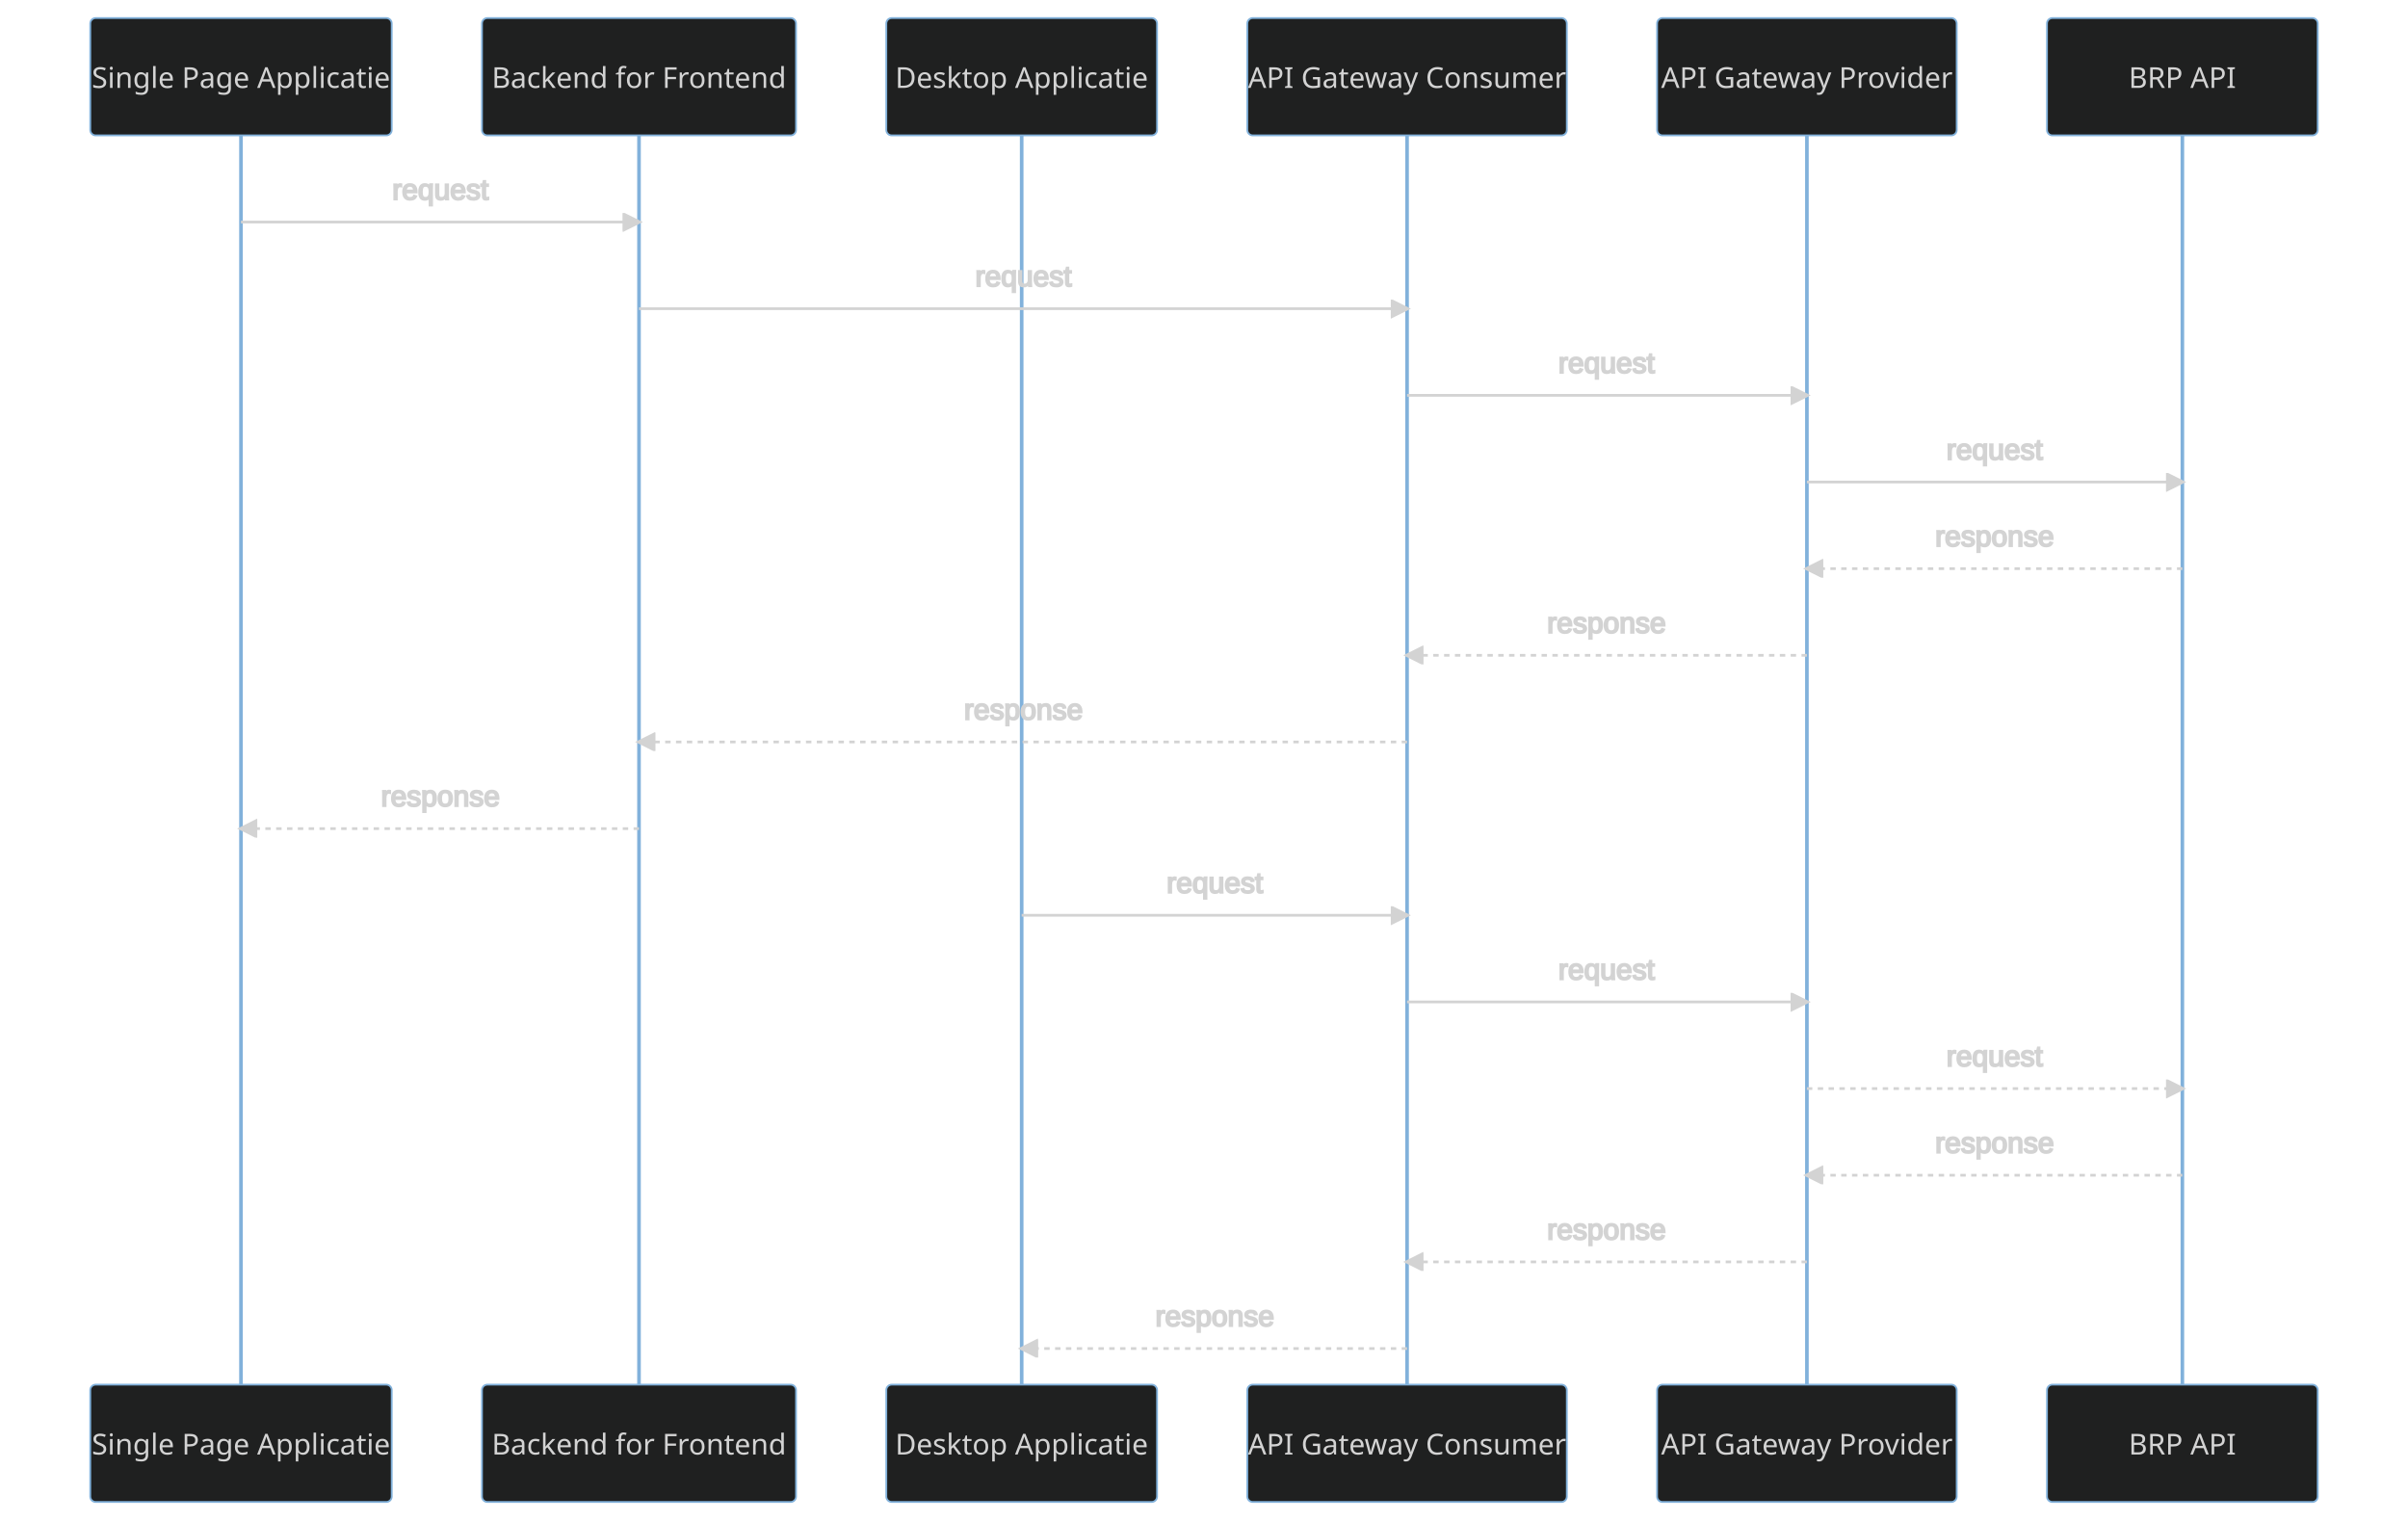
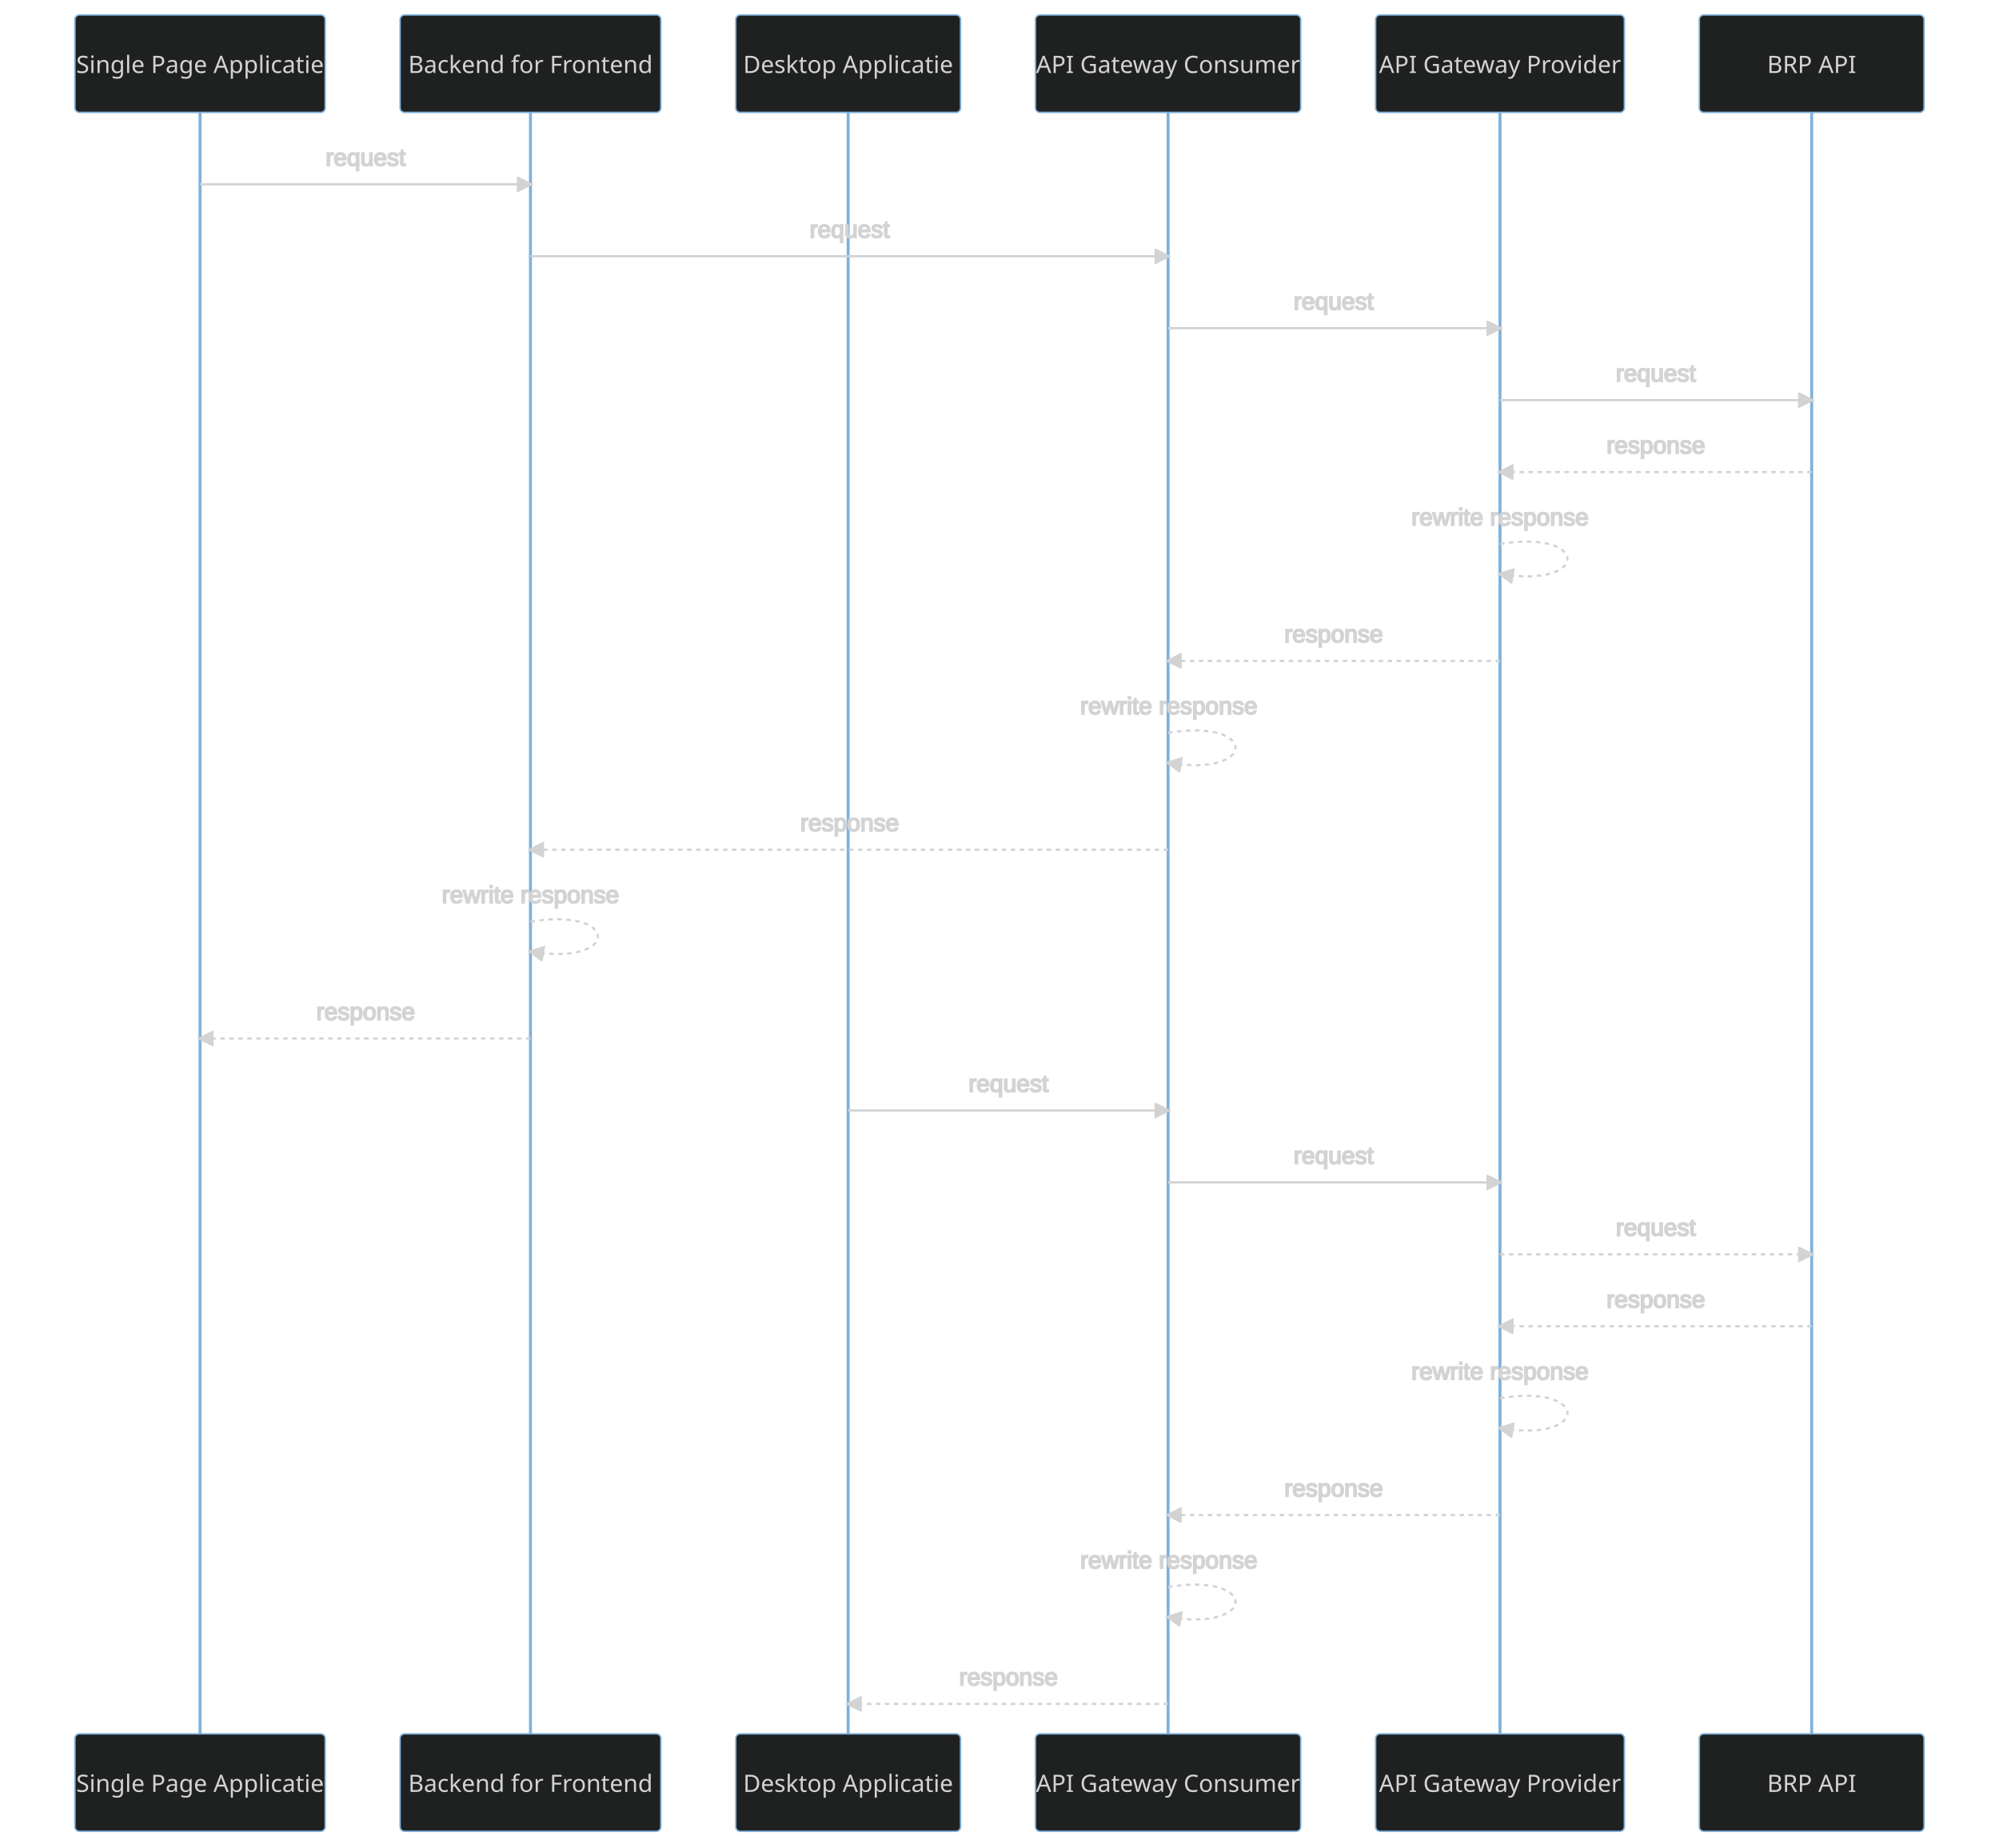
- <svg xmlns="http://www.w3.org/2000/svg" id="graph-div" width="100%" height="843" style="max-width: 1334px;" viewBox="-50 -10 1334 843">
+ <svg xmlns="http://www.w3.org/2000/svg" id="graph-div" width="100%" height="1233" style="max-width: 1334px;" viewBox="-50 -10 1334 1233">
  <style>#graph-div {font-family:"trebuchet ms",verdana,arial,sans-serif;font-size:16px;fill:#ccc;}#graph-div .error-icon{fill:#a44141;}#graph-div .error-text{fill:#ddd;stroke:#ddd;}#graph-div .edge-thickness-normal{stroke-width:2px;}#graph-div .edge-thickness-thick{stroke-width:3.5px;}#graph-div .edge-pattern-solid{stroke-dasharray:0;}#graph-div .edge-pattern-dashed{stroke-dasharray:3;}#graph-div .edge-pattern-dotted{stroke-dasharray:2;}#graph-div .marker{fill:lightgrey;stroke:lightgrey;}#graph-div .marker.cross{stroke:lightgrey;}#graph-div svg{font-family:"trebuchet ms",verdana,arial,sans-serif;font-size:16px;}#graph-div .actor{stroke:#81B1DB;fill:#1f2020;}#graph-div text.actor&gt;tspan{fill:lightgrey;stroke:none;}#graph-div .actor-line{stroke:lightgrey;}#graph-div .messageLine0{stroke-width:1.5;stroke-dasharray:none;stroke:lightgrey;}#graph-div .messageLine1{stroke-width:1.5;stroke-dasharray:2,2;stroke:lightgrey;}#graph-div #arrowhead path{fill:lightgrey;stroke:lightgrey;}#graph-div .sequenceNumber{fill:black;}#graph-div #sequencenumber{fill:lightgrey;}#graph-div #crosshead path{fill:lightgrey;stroke:lightgrey;}#graph-div .messageText{fill:lightgrey;stroke:lightgrey;}#graph-div .labelBox{stroke:#81B1DB;fill:#1f2020;}#graph-div .labelText,#graph-div .labelText&gt;tspan{fill:lightgrey;stroke:none;}#graph-div .loopText,#graph-div .loopText&gt;tspan{fill:lightgrey;stroke:none;}#graph-div .loopLine{stroke-width:2px;stroke-dasharray:2,2;stroke:#81B1DB;fill:#81B1DB;}#graph-div .note{stroke:hsl(180, 0%, 18.353%);fill:hsl(180, 1.587%, 28.353%);}#graph-div .noteText,#graph-div .noteText&gt;tspan{fill:rgb(183.848, 181.552, 181.552);stroke:none;}#graph-div .activation0{fill:hsl(180, 1.587%, 28.353%);stroke:#81B1DB;}#graph-div .activation1{fill:hsl(180, 1.587%, 28.353%);stroke:#81B1DB;}#graph-div .activation2{fill:hsl(180, 1.587%, 28.353%);stroke:#81B1DB;}#graph-div .actorPopupMenu{position:absolute;}#graph-div .actorPopupMenuPanel{position:absolute;fill:#1f2020;box-shadow:0px 8px 16px 0px rgba(0,0,0,0.2);filter:drop-shadow(3px 5px 2px rgb(0 0 0 / 0.4));}#graph-div .actor-man line{stroke:#81B1DB;fill:#1f2020;}#graph-div .actor-man circle,#graph-div line{stroke:#81B1DB;fill:#1f2020;stroke-width:2px;}#graph-div :root{--mermaid-font-family:"trebuchet ms",verdana,arial,sans-serif;}</style>
  <g />
  <defs>
    <symbol id="computer" width="24" height="24">
      <path transform="scale(.5)" d="M2 2v13h20v-13h-20zm18 11h-16v-9h16v9zm-10.228 6l.466-1h3.524l.467 1h-4.457zm14.228 3h-24l2-6h2.104l-1.33 4h18.45l-1.297-4h2.073l2 6zm-5-10h-14v-7h14v7z" />
    </symbol>
  </defs>
  <defs>
    <symbol id="database" fill-rule="evenodd" clip-rule="evenodd">
      <path transform="scale(.5)" d="M12.258.001l.256.004.255.005.253.008.251.01.249.012.247.015.246.016.242.019.241.02.239.023.236.024.233.027.231.028.229.031.225.032.223.034.22.036.217.038.214.04.211.041.208.043.205.045.201.046.198.048.194.05.191.051.187.053.183.054.18.056.175.057.172.059.168.06.163.061.16.063.155.064.15.066.074.033.073.033.071.034.07.034.069.035.068.035.067.035.066.035.064.036.064.036.062.036.06.036.06.037.058.037.058.037.055.038.055.038.053.038.052.038.051.039.05.039.048.039.047.039.045.04.044.04.043.04.041.04.04.041.039.041.037.041.036.041.034.041.033.042.032.042.03.042.029.042.027.042.026.043.024.043.023.043.021.043.02.043.018.044.017.043.015.044.013.044.012.044.011.045.009.044.007.045.006.045.004.045.002.045.001.045v17l-.001.045-.002.045-.004.045-.006.045-.007.045-.009.044-.011.045-.012.044-.013.044-.015.044-.017.043-.018.044-.02.043-.021.043-.023.043-.024.043-.026.043-.027.042-.029.042-.03.042-.032.042-.033.042-.034.041-.036.041-.037.041-.039.041-.04.041-.041.04-.043.04-.044.04-.045.04-.047.039-.048.039-.05.039-.051.039-.052.038-.053.038-.055.038-.055.038-.058.037-.058.037-.06.037-.06.036-.062.036-.064.036-.064.036-.066.035-.067.035-.068.035-.069.035-.07.034-.071.034-.073.033-.074.033-.15.066-.155.064-.16.063-.163.061-.168.06-.172.059-.175.057-.18.056-.183.054-.187.053-.191.051-.194.05-.198.048-.201.046-.205.045-.208.043-.211.041-.214.04-.217.038-.22.036-.223.034-.225.032-.229.031-.231.028-.233.027-.236.024-.239.023-.241.02-.242.019-.246.016-.247.015-.249.012-.251.01-.253.008-.255.005-.256.004-.258.001-.258-.001-.256-.004-.255-.005-.253-.008-.251-.01-.249-.012-.247-.015-.245-.016-.243-.019-.241-.02-.238-.023-.236-.024-.234-.027-.231-.028-.228-.031-.226-.032-.223-.034-.22-.036-.217-.038-.214-.04-.211-.041-.208-.043-.204-.045-.201-.046-.198-.048-.195-.05-.19-.051-.187-.053-.184-.054-.179-.056-.176-.057-.172-.059-.167-.06-.164-.061-.159-.063-.155-.064-.151-.066-.074-.033-.072-.033-.072-.034-.07-.034-.069-.035-.068-.035-.067-.035-.066-.035-.064-.036-.063-.036-.062-.036-.061-.036-.06-.037-.058-.037-.057-.037-.056-.038-.055-.038-.053-.038-.052-.038-.051-.039-.049-.039-.049-.039-.046-.039-.046-.04-.044-.04-.043-.04-.041-.04-.04-.041-.039-.041-.037-.041-.036-.041-.034-.041-.033-.042-.032-.042-.03-.042-.029-.042-.027-.042-.026-.043-.024-.043-.023-.043-.021-.043-.02-.043-.018-.044-.017-.043-.015-.044-.013-.044-.012-.044-.011-.045-.009-.044-.007-.045-.006-.045-.004-.045-.002-.045-.001-.045v-17l.001-.045.002-.045.004-.045.006-.045.007-.045.009-.044.011-.045.012-.044.013-.044.015-.044.017-.043.018-.044.02-.043.021-.043.023-.043.024-.043.026-.043.027-.042.029-.042.03-.042.032-.042.033-.042.034-.041.036-.041.037-.041.039-.041.04-.041.041-.04.043-.04.044-.04.046-.04.046-.039.049-.039.049-.039.051-.039.052-.038.053-.038.055-.038.056-.038.057-.037.058-.037.06-.037.061-.036.062-.036.063-.036.064-.036.066-.035.067-.035.068-.035.069-.035.07-.034.072-.034.072-.033.074-.033.151-.066.155-.064.159-.063.164-.061.167-.06.172-.059.176-.057.179-.056.184-.054.187-.053.19-.051.195-.05.198-.048.201-.046.204-.045.208-.043.211-.041.214-.04.217-.038.22-.036.223-.034.226-.032.228-.031.231-.028.234-.027.236-.024.238-.023.241-.02.243-.019.245-.016.247-.015.249-.012.251-.01.253-.008.255-.005.256-.004.258-.001.258.001zm-9.258 20.499v.01l.001.021.003.021.004.022.005.021.006.022.007.022.009.023.01.022.011.023.012.023.013.023.015.023.016.024.017.023.018.024.019.024.021.024.022.025.023.024.024.025.052.049.056.05.061.051.066.051.07.051.075.051.079.052.084.052.088.052.092.052.097.052.102.051.105.052.11.052.114.051.119.051.123.051.127.05.131.05.135.05.139.048.144.049.147.047.152.047.155.047.16.045.163.045.167.043.171.043.176.041.178.041.183.039.187.039.19.037.194.035.197.035.202.033.204.031.209.03.212.029.216.027.219.025.222.024.226.021.23.02.233.018.236.016.24.015.243.012.246.01.249.008.253.005.256.004.259.001.26-.001.257-.004.254-.005.25-.008.247-.011.244-.012.241-.014.237-.016.233-.018.231-.021.226-.021.224-.024.22-.026.216-.027.212-.028.21-.031.205-.031.202-.034.198-.034.194-.036.191-.037.187-.039.183-.04.179-.04.175-.042.172-.043.168-.044.163-.045.16-.046.155-.046.152-.047.148-.048.143-.049.139-.049.136-.05.131-.05.126-.05.123-.051.118-.052.114-.051.11-.052.106-.052.101-.052.096-.052.092-.052.088-.053.083-.051.079-.052.074-.052.07-.051.065-.051.06-.051.056-.05.051-.05.023-.024.023-.025.021-.024.02-.024.019-.024.018-.024.017-.024.015-.023.014-.024.013-.023.012-.023.01-.023.01-.022.008-.022.006-.022.006-.022.004-.022.004-.021.001-.021.001-.021v-4.127l-.077.055-.08.053-.083.054-.085.053-.087.052-.09.052-.093.051-.095.05-.097.05-.1.049-.102.049-.105.048-.106.047-.109.047-.111.046-.114.045-.115.045-.118.044-.12.043-.122.042-.124.042-.126.041-.128.04-.13.04-.132.038-.134.038-.135.037-.138.037-.139.035-.142.035-.143.034-.144.033-.147.032-.148.031-.15.03-.151.03-.153.029-.154.027-.156.027-.158.026-.159.025-.161.024-.162.023-.163.022-.165.021-.166.02-.167.019-.169.018-.169.017-.171.016-.173.015-.173.014-.175.013-.175.012-.177.011-.178.01-.179.008-.179.008-.181.006-.182.005-.182.004-.184.003-.184.002h-.37l-.184-.002-.184-.003-.182-.004-.182-.005-.181-.006-.179-.008-.179-.008-.178-.01-.176-.011-.176-.012-.175-.013-.173-.014-.172-.015-.171-.016-.17-.017-.169-.018-.167-.019-.166-.02-.165-.021-.163-.022-.162-.023-.161-.024-.159-.025-.157-.026-.156-.027-.155-.027-.153-.029-.151-.03-.15-.03-.148-.031-.146-.032-.145-.033-.143-.034-.141-.035-.14-.035-.137-.037-.136-.037-.134-.038-.132-.038-.13-.04-.128-.04-.126-.041-.124-.042-.122-.042-.12-.044-.117-.043-.116-.045-.113-.045-.112-.046-.109-.047-.106-.047-.105-.048-.102-.049-.1-.049-.097-.05-.095-.05-.093-.052-.09-.051-.087-.052-.085-.053-.083-.054-.08-.054-.077-.054v4.127zm0-5.654v.011l.001.021.003.021.004.021.005.022.006.022.007.022.009.022.01.022.011.023.012.023.013.023.015.024.016.023.017.024.018.024.019.024.021.024.022.024.023.025.024.024.052.05.056.05.061.05.066.051.07.051.075.052.079.051.084.052.088.052.092.052.097.052.102.052.105.052.11.051.114.051.119.052.123.05.127.051.131.05.135.049.139.049.144.048.147.048.152.047.155.046.16.045.163.045.167.044.171.042.176.042.178.04.183.04.187.038.19.037.194.036.197.034.202.033.204.032.209.03.212.028.216.027.219.025.222.024.226.022.23.02.233.018.236.016.24.014.243.012.246.01.249.008.253.006.256.003.259.001.26-.001.257-.003.254-.006.25-.008.247-.01.244-.012.241-.015.237-.016.233-.018.231-.02.226-.022.224-.024.22-.025.216-.027.212-.029.21-.03.205-.032.202-.033.198-.035.194-.036.191-.037.187-.039.183-.039.179-.041.175-.042.172-.043.168-.044.163-.045.16-.045.155-.047.152-.047.148-.048.143-.048.139-.05.136-.049.131-.05.126-.051.123-.051.118-.051.114-.052.11-.052.106-.052.101-.052.096-.052.092-.052.088-.052.083-.052.079-.052.074-.051.07-.052.065-.051.06-.05.056-.051.051-.049.023-.025.023-.024.021-.025.02-.024.019-.024.018-.024.017-.024.015-.023.014-.023.013-.024.012-.022.01-.023.01-.023.008-.022.006-.022.006-.022.004-.021.004-.022.001-.021.001-.021v-4.139l-.077.054-.08.054-.083.054-.085.052-.087.053-.09.051-.093.051-.095.051-.097.05-.1.049-.102.049-.105.048-.106.047-.109.047-.111.046-.114.045-.115.044-.118.044-.12.044-.122.042-.124.042-.126.041-.128.04-.13.039-.132.039-.134.038-.135.037-.138.036-.139.036-.142.035-.143.033-.144.033-.147.033-.148.031-.15.03-.151.03-.153.028-.154.028-.156.027-.158.026-.159.025-.161.024-.162.023-.163.022-.165.021-.166.02-.167.019-.169.018-.169.017-.171.016-.173.015-.173.014-.175.013-.175.012-.177.011-.178.009-.179.009-.179.007-.181.007-.182.005-.182.004-.184.003-.184.002h-.37l-.184-.002-.184-.003-.182-.004-.182-.005-.181-.007-.179-.007-.179-.009-.178-.009-.176-.011-.176-.012-.175-.013-.173-.014-.172-.015-.171-.016-.17-.017-.169-.018-.167-.019-.166-.02-.165-.021-.163-.022-.162-.023-.161-.024-.159-.025-.157-.026-.156-.027-.155-.028-.153-.028-.151-.03-.15-.03-.148-.031-.146-.033-.145-.033-.143-.033-.141-.035-.14-.036-.137-.036-.136-.037-.134-.038-.132-.039-.13-.039-.128-.04-.126-.041-.124-.042-.122-.043-.12-.043-.117-.044-.116-.044-.113-.046-.112-.046-.109-.046-.106-.047-.105-.048-.102-.049-.1-.049-.097-.05-.095-.051-.093-.051-.09-.051-.087-.053-.085-.052-.083-.054-.08-.054-.077-.054v4.139zm0-5.666v.011l.001.02.003.022.004.021.005.022.006.021.007.022.009.023.01.022.011.023.012.023.013.023.015.023.016.024.017.024.018.023.019.024.021.025.022.024.023.024.024.025.052.05.056.05.061.05.066.051.07.051.075.052.079.051.084.052.088.052.092.052.097.052.102.052.105.051.11.052.114.051.119.051.123.051.127.05.131.05.135.05.139.049.144.048.147.048.152.047.155.046.16.045.163.045.167.043.171.043.176.042.178.04.183.04.187.038.19.037.194.036.197.034.202.033.204.032.209.03.212.028.216.027.219.025.222.024.226.021.23.02.233.018.236.017.24.014.243.012.246.01.249.008.253.006.256.003.259.001.26-.001.257-.003.254-.006.25-.008.247-.01.244-.013.241-.014.237-.016.233-.018.231-.02.226-.022.224-.024.22-.025.216-.027.212-.029.21-.03.205-.032.202-.033.198-.035.194-.036.191-.037.187-.039.183-.039.179-.041.175-.042.172-.043.168-.044.163-.045.16-.045.155-.047.152-.047.148-.048.143-.049.139-.049.136-.049.131-.051.126-.05.123-.051.118-.052.114-.051.11-.052.106-.052.101-.052.096-.052.092-.052.088-.052.083-.052.079-.052.074-.052.07-.051.065-.051.06-.051.056-.05.051-.049.023-.025.023-.025.021-.024.02-.024.019-.024.018-.024.017-.024.015-.023.014-.024.013-.023.012-.023.01-.022.01-.023.008-.022.006-.022.006-.022.004-.022.004-.021.001-.021.001-.021v-4.153l-.077.054-.08.054-.083.053-.085.053-.087.053-.09.051-.093.051-.095.051-.097.05-.1.049-.102.048-.105.048-.106.048-.109.046-.111.046-.114.046-.115.044-.118.044-.12.043-.122.043-.124.042-.126.041-.128.04-.13.039-.132.039-.134.038-.135.037-.138.036-.139.036-.142.034-.143.034-.144.033-.147.032-.148.032-.15.03-.151.03-.153.028-.154.028-.156.027-.158.026-.159.024-.161.024-.162.023-.163.023-.165.021-.166.02-.167.019-.169.018-.169.017-.171.016-.173.015-.173.014-.175.013-.175.012-.177.01-.178.01-.179.009-.179.007-.181.006-.182.006-.182.004-.184.003-.184.001-.185.001-.185-.001-.184-.001-.184-.003-.182-.004-.182-.006-.181-.006-.179-.007-.179-.009-.178-.01-.176-.01-.176-.012-.175-.013-.173-.014-.172-.015-.171-.016-.17-.017-.169-.018-.167-.019-.166-.02-.165-.021-.163-.023-.162-.023-.161-.024-.159-.024-.157-.026-.156-.027-.155-.028-.153-.028-.151-.03-.15-.03-.148-.032-.146-.032-.145-.033-.143-.034-.141-.034-.14-.036-.137-.036-.136-.037-.134-.038-.132-.039-.13-.039-.128-.041-.126-.041-.124-.041-.122-.043-.12-.043-.117-.044-.116-.044-.113-.046-.112-.046-.109-.046-.106-.048-.105-.048-.102-.048-.1-.05-.097-.049-.095-.051-.093-.051-.09-.052-.087-.052-.085-.053-.083-.053-.08-.054-.077-.054v4.153zm8.74-8.179l-.257.004-.254.005-.25.008-.247.011-.244.012-.241.014-.237.016-.233.018-.231.021-.226.022-.224.023-.22.026-.216.027-.212.028-.21.031-.205.032-.202.033-.198.034-.194.036-.191.038-.187.038-.183.04-.179.041-.175.042-.172.043-.168.043-.163.045-.16.046-.155.046-.152.048-.148.048-.143.048-.139.049-.136.05-.131.05-.126.051-.123.051-.118.051-.114.052-.11.052-.106.052-.101.052-.096.052-.092.052-.088.052-.083.052-.079.052-.074.051-.07.052-.065.051-.06.05-.056.05-.051.05-.023.025-.023.024-.021.024-.02.025-.019.024-.018.024-.017.023-.015.024-.014.023-.013.023-.012.023-.01.023-.01.022-.008.022-.006.023-.006.021-.004.022-.004.021-.001.021-.001.021.001.021.001.021.004.021.004.022.006.021.006.023.008.022.01.022.01.023.012.023.013.023.014.023.015.024.017.023.018.024.019.024.02.025.021.024.023.024.023.025.051.05.056.05.06.05.065.051.07.052.074.051.079.052.083.052.088.052.092.052.096.052.101.052.106.052.11.052.114.052.118.051.123.051.126.051.131.05.136.05.139.049.143.048.148.048.152.048.155.046.16.046.163.045.168.043.172.043.175.042.179.041.183.04.187.038.191.038.194.036.198.034.202.033.205.032.21.031.212.028.216.027.22.026.224.023.226.022.231.021.233.018.237.016.241.014.244.012.247.011.25.008.254.005.257.004.26.001.26-.001.257-.004.254-.005.25-.008.247-.011.244-.012.241-.014.237-.016.233-.018.231-.021.226-.022.224-.023.22-.026.216-.027.212-.028.21-.031.205-.032.202-.033.198-.034.194-.036.191-.038.187-.038.183-.04.179-.041.175-.042.172-.043.168-.043.163-.045.16-.046.155-.046.152-.048.148-.048.143-.048.139-.049.136-.05.131-.05.126-.051.123-.051.118-.051.114-.052.11-.052.106-.052.101-.052.096-.052.092-.052.088-.052.083-.052.079-.052.074-.051.07-.052.065-.051.06-.05.056-.05.051-.05.023-.025.023-.024.021-.024.02-.025.019-.024.018-.024.017-.023.015-.024.014-.023.013-.023.012-.023.01-.023.01-.022.008-.022.006-.023.006-.021.004-.022.004-.021.001-.021.001-.021-.001-.021-.001-.021-.004-.021-.004-.022-.006-.021-.006-.023-.008-.022-.01-.022-.01-.023-.012-.023-.013-.023-.014-.023-.015-.024-.017-.023-.018-.024-.019-.024-.02-.025-.021-.024-.023-.024-.023-.025-.051-.05-.056-.05-.06-.05-.065-.051-.07-.052-.074-.051-.079-.052-.083-.052-.088-.052-.092-.052-.096-.052-.101-.052-.106-.052-.11-.052-.114-.052-.118-.051-.123-.051-.126-.051-.131-.05-.136-.05-.139-.049-.143-.048-.148-.048-.152-.048-.155-.046-.16-.046-.163-.045-.168-.043-.172-.043-.175-.042-.179-.041-.183-.04-.187-.038-.191-.038-.194-.036-.198-.034-.202-.033-.205-.032-.21-.031-.212-.028-.216-.027-.22-.026-.224-.023-.226-.022-.231-.021-.233-.018-.237-.016-.241-.014-.244-.012-.247-.011-.25-.008-.254-.005-.257-.004-.26-.001-.26.001z" />
    </symbol>
  </defs>
  <defs>
    <symbol id="clock" width="24" height="24">
      <path transform="scale(.5)" d="M12 2c5.514 0 10 4.486 10 10s-4.486 10-10 10-10-4.486-10-10 4.486-10 10-10zm0-2c-6.627 0-12 5.373-12 12s5.373 12 12 12 12-5.373 12-12-5.373-12-12-12zm5.848 12.459c.202.038.202.333.001.372-1.907.361-6.045 1.111-6.547 1.111-.719 0-1.301-.582-1.301-1.301 0-.512.77-5.447 1.125-7.445.034-.192.312-.181.343.014l.985 6.238 5.394 1.011z" />
    </symbol>
  </defs>
  <g>
-     <line id="actor0" x1="83.5" y1="5" x2="83.5" y2="777" class="200" stroke-width="0.5px" stroke="#999" />
-     <g id="root-0">
+     <line id="actor721" x1="83.5" y1="5" x2="83.5" y2="1167" class="200" stroke-width="0.5px" stroke="#999" />
+     <g id="root-721">
      <rect x="0" y="0" fill="#eaeaea" stroke="#666" width="167" height="65" rx="3" ry="3" class="actor" />
      <text x="83.5" y="32.5" style="text-anchor: middle; font-weight: 400; font-family: &quot;Open-Sans&quot;, &quot;sans-serif&quot;;" dominant-baseline="central" alignment-baseline="central" class="actor">
        <tspan x="83.5" dy="0">Single Page Applicatie</tspan>
      </text>
    </g>
  </g>
  <g>
-     <line id="actor1" x1="304" y1="5" x2="304" y2="777" class="200" stroke-width="0.5px" stroke="#999" />
-     <g id="root-1">
+     <line id="actor722" x1="304" y1="5" x2="304" y2="1167" class="200" stroke-width="0.5px" stroke="#999" />
+     <g id="root-722">
      <rect x="217" y="0" fill="#eaeaea" stroke="#666" width="174" height="65" rx="3" ry="3" class="actor" />
      <text x="304" y="32.5" style="text-anchor: middle; font-weight: 400; font-family: &quot;Open-Sans&quot;, &quot;sans-serif&quot;;" dominant-baseline="central" alignment-baseline="central" class="actor">
        <tspan x="304" dy="0">Backend for Frontend</tspan>
      </text>
    </g>
  </g>
  <g>
-     <line id="actor2" x1="516" y1="5" x2="516" y2="777" class="200" stroke-width="0.5px" stroke="#999" />
-     <g id="root-2">
+     <line id="actor723" x1="516" y1="5" x2="516" y2="1167" class="200" stroke-width="0.5px" stroke="#999" />
+     <g id="root-723">
      <rect x="441" y="0" fill="#eaeaea" stroke="#666" width="150" height="65" rx="3" ry="3" class="actor" />
      <text x="516" y="32.5" style="text-anchor: middle; font-weight: 400; font-family: &quot;Open-Sans&quot;, &quot;sans-serif&quot;;" dominant-baseline="central" alignment-baseline="central" class="actor">
        <tspan x="516" dy="0">Desktop Applicatie</tspan>
      </text>
    </g>
  </g>
  <g>
-     <line id="actor3" x1="729.5" y1="5" x2="729.5" y2="777" class="200" stroke-width="0.5px" stroke="#999" />
-     <g id="root-3">
+     <line id="actor724" x1="729.5" y1="5" x2="729.5" y2="1167" class="200" stroke-width="0.5px" stroke="#999" />
+     <g id="root-724">
      <rect x="641" y="0" fill="#eaeaea" stroke="#666" width="177" height="65" rx="3" ry="3" class="actor" />
      <text x="729.5" y="32.5" style="text-anchor: middle; font-weight: 400; font-family: &quot;Open-Sans&quot;, &quot;sans-serif&quot;;" dominant-baseline="central" alignment-baseline="central" class="actor">
        <tspan x="729.5" dy="0">API Gateway Consumer</tspan>
      </text>
    </g>
  </g>
  <g>
-     <line id="actor4" x1="951" y1="5" x2="951" y2="777" class="200" stroke-width="0.5px" stroke="#999" />
-     <g id="root-4">
+     <line id="actor725" x1="951" y1="5" x2="951" y2="1167" class="200" stroke-width="0.5px" stroke="#999" />
+     <g id="root-725">
      <rect x="868" y="0" fill="#eaeaea" stroke="#666" width="166" height="65" rx="3" ry="3" class="actor" />
      <text x="951" y="32.5" style="text-anchor: middle; font-weight: 400; font-family: &quot;Open-Sans&quot;, &quot;sans-serif&quot;;" dominant-baseline="central" alignment-baseline="central" class="actor">
        <tspan x="951" dy="0">API Gateway Provider</tspan>
      </text>
    </g>
  </g>
  <g>
-     <line id="actor5" x1="1159" y1="5" x2="1159" y2="777" class="200" stroke-width="0.5px" stroke="#999" />
-     <g id="root-5">
+     <line id="actor726" x1="1159" y1="5" x2="1159" y2="1167" class="200" stroke-width="0.5px" stroke="#999" />
+     <g id="root-726">
      <rect x="1084" y="0" fill="#eaeaea" stroke="#666" width="150" height="65" rx="3" ry="3" class="actor" />
      <text x="1159" y="32.5" style="text-anchor: middle; font-weight: 400; font-family: &quot;Open-Sans&quot;, &quot;sans-serif&quot;;" dominant-baseline="central" alignment-baseline="central" class="actor">
        <tspan x="1159" dy="0">BRP API</tspan>
      </text>
    </g>
  </g>
  <defs>
    <marker id="arrowhead" refX="9" refY="5" markerUnits="userSpaceOnUse" markerWidth="12" markerHeight="12" orient="auto">
      <path d="M 0 0 L 10 5 L 0 10 z" />
    </marker>
  </defs>
  <defs>
    <marker id="crosshead" markerWidth="15" markerHeight="8" orient="auto" refX="16" refY="4">
      <path fill="black" stroke="#000000" style="stroke-dasharray: 0px, 0px;" stroke-width="1px" d="M 9,2 V 6 L16,4 Z" />
      <path fill="none" stroke="#000000" style="stroke-dasharray: 0px, 0px;" stroke-width="1px" d="M 0,1 L 6,7 M 6,1 L 0,7" />
    </marker>
  </defs>
  <defs>
    <marker id="filled-head" refX="18" refY="7" markerWidth="20" markerHeight="28" orient="auto">
      <path d="M 18,7 L9,13 L14,7 L9,1 Z" />
    </marker>
  </defs>
  <defs>
    <marker id="sequencenumber" refX="15" refY="15" markerWidth="60" markerHeight="40" orient="auto">
      <circle cx="15" cy="15" r="6" />
    </marker>
  </defs>
  <text x="194" y="80" text-anchor="middle" dominant-baseline="middle" alignment-baseline="middle" style="font-family: &quot;trebuchet ms&quot;, verdana, arial, sans-serif; font-weight: 400;" class="messageText" dy="1em">request</text>
  <line x1="83.5" y1="113" x2="304" y2="113" class="messageLine0" stroke-width="2" stroke="none" style="fill: none;" marker-end="url(#arrowhead)" />
  <text x="517" y="128" text-anchor="middle" dominant-baseline="middle" alignment-baseline="middle" style="font-family: &quot;trebuchet ms&quot;, verdana, arial, sans-serif; font-weight: 400;" class="messageText" dy="1em">request</text>
  <line x1="304" y1="161" x2="729.5" y2="161" class="messageLine0" stroke-width="2" stroke="none" style="fill: none;" marker-end="url(#arrowhead)" />
  <text x="840" y="176" text-anchor="middle" dominant-baseline="middle" alignment-baseline="middle" style="font-family: &quot;trebuchet ms&quot;, verdana, arial, sans-serif; font-weight: 400;" class="messageText" dy="1em">request</text>
  <line x1="729.5" y1="209" x2="951" y2="209" class="messageLine0" stroke-width="2" stroke="none" style="fill: none;" marker-end="url(#arrowhead)" />
  <text x="1055" y="224" text-anchor="middle" dominant-baseline="middle" alignment-baseline="middle" style="font-family: &quot;trebuchet ms&quot;, verdana, arial, sans-serif; font-weight: 400;" class="messageText" dy="1em">request</text>
  <line x1="951" y1="257" x2="1159" y2="257" class="messageLine0" stroke-width="2" stroke="none" style="fill: none;" marker-end="url(#arrowhead)" />
  <text x="1055" y="272" text-anchor="middle" dominant-baseline="middle" alignment-baseline="middle" style="font-family: &quot;trebuchet ms&quot;, verdana, arial, sans-serif; font-weight: 400;" class="messageText" dy="1em">response</text>
  <line x1="1159" y1="305" x2="951" y2="305" style="stroke-dasharray: 3px, 3px; fill: none;" class="messageLine1" stroke-width="2" stroke="none" marker-end="url(#arrowhead)" />
-   <text x="840" y="320" text-anchor="middle" dominant-baseline="middle" alignment-baseline="middle" style="font-family: &quot;trebuchet ms&quot;, verdana, arial, sans-serif; font-weight: 400;" class="messageText" dy="1em">response</text>
-   <line x1="951" y1="353" x2="729.5" y2="353" style="stroke-dasharray: 3px, 3px; fill: none;" class="messageLine1" stroke-width="2" stroke="none" marker-end="url(#arrowhead)" />
-   <text x="517" y="368" text-anchor="middle" dominant-baseline="middle" alignment-baseline="middle" style="font-family: &quot;trebuchet ms&quot;, verdana, arial, sans-serif; font-weight: 400;" class="messageText" dy="1em">response</text>
-   <line x1="729.5" y1="401" x2="304" y2="401" style="stroke-dasharray: 3px, 3px; fill: none;" class="messageLine1" stroke-width="2" stroke="none" marker-end="url(#arrowhead)" />
-   <text x="194" y="416" text-anchor="middle" dominant-baseline="middle" alignment-baseline="middle" style="font-family: &quot;trebuchet ms&quot;, verdana, arial, sans-serif; font-weight: 400;" class="messageText" dy="1em">response</text>
-   <line x1="304" y1="449" x2="83.5" y2="449" style="stroke-dasharray: 3px, 3px; fill: none;" class="messageLine1" stroke-width="2" stroke="none" marker-end="url(#arrowhead)" />
-   <text x="623" y="464" text-anchor="middle" dominant-baseline="middle" alignment-baseline="middle" style="font-family: &quot;trebuchet ms&quot;, verdana, arial, sans-serif; font-weight: 400;" class="messageText" dy="1em">request</text>
-   <line x1="516" y1="497" x2="729.5" y2="497" class="messageLine0" stroke-width="2" stroke="none" style="fill: none;" marker-end="url(#arrowhead)" />
-   <text x="840" y="512" text-anchor="middle" dominant-baseline="middle" alignment-baseline="middle" style="font-family: &quot;trebuchet ms&quot;, verdana, arial, sans-serif; font-weight: 400;" class="messageText" dy="1em">request</text>
-   <line x1="729.5" y1="545" x2="951" y2="545" class="messageLine0" stroke-width="2" stroke="none" style="fill: none;" marker-end="url(#arrowhead)" />
-   <text x="1055" y="560" text-anchor="middle" dominant-baseline="middle" alignment-baseline="middle" style="font-family: &quot;trebuchet ms&quot;, verdana, arial, sans-serif; font-weight: 400;" class="messageText" dy="1em">request</text>
-   <line x1="951" y1="593" x2="1159" y2="593" style="stroke-dasharray: 3px, 3px; fill: none;" class="messageLine1" stroke-width="2" stroke="none" marker-end="url(#arrowhead)" />
-   <text x="1055" y="608" text-anchor="middle" dominant-baseline="middle" alignment-baseline="middle" style="font-family: &quot;trebuchet ms&quot;, verdana, arial, sans-serif; font-weight: 400;" class="messageText" dy="1em">response</text>
-   <line x1="1159" y1="641" x2="951" y2="641" style="stroke-dasharray: 3px, 3px; fill: none;" class="messageLine1" stroke-width="2" stroke="none" marker-end="url(#arrowhead)" />
-   <text x="840" y="656" text-anchor="middle" dominant-baseline="middle" alignment-baseline="middle" style="font-family: &quot;trebuchet ms&quot;, verdana, arial, sans-serif; font-weight: 400;" class="messageText" dy="1em">response</text>
-   <line x1="951" y1="689" x2="729.5" y2="689" style="stroke-dasharray: 3px, 3px; fill: none;" class="messageLine1" stroke-width="2" stroke="none" marker-end="url(#arrowhead)" />
-   <text x="623" y="704" text-anchor="middle" dominant-baseline="middle" alignment-baseline="middle" style="font-family: &quot;trebuchet ms&quot;, verdana, arial, sans-serif; font-weight: 400;" class="messageText" dy="1em">response</text>
-   <line x1="729.5" y1="737" x2="516" y2="737" style="stroke-dasharray: 3px, 3px; fill: none;" class="messageLine1" stroke-width="2" stroke="none" marker-end="url(#arrowhead)" />
+   <text x="951" y="320" text-anchor="middle" dominant-baseline="middle" alignment-baseline="middle" style="font-family: &quot;trebuchet ms&quot;, verdana, arial, sans-serif; font-weight: 400;" class="messageText" dy="1em">rewrite response</text>
+   <path d="M 951,353 C 1011,343 1011,383 951,373" style="stroke-dasharray: 3px, 3px; fill: none;" class="messageLine1" stroke-width="2" stroke="none" marker-end="url(#arrowhead)" />
+   <text x="840" y="398" text-anchor="middle" dominant-baseline="middle" alignment-baseline="middle" style="font-family: &quot;trebuchet ms&quot;, verdana, arial, sans-serif; font-weight: 400;" class="messageText" dy="1em">response</text>
+   <line x1="951" y1="431" x2="729.5" y2="431" style="stroke-dasharray: 3px, 3px; fill: none;" class="messageLine1" stroke-width="2" stroke="none" marker-end="url(#arrowhead)" />
+   <text x="730" y="446" text-anchor="middle" dominant-baseline="middle" alignment-baseline="middle" style="font-family: &quot;trebuchet ms&quot;, verdana, arial, sans-serif; font-weight: 400;" class="messageText" dy="1em">rewrite response</text>
+   <path d="M 729.5,479 C 789.5,469 789.5,509 729.5,499" style="stroke-dasharray: 3px, 3px; fill: none;" class="messageLine1" stroke-width="2" stroke="none" marker-end="url(#arrowhead)" />
+   <text x="517" y="524" text-anchor="middle" dominant-baseline="middle" alignment-baseline="middle" style="font-family: &quot;trebuchet ms&quot;, verdana, arial, sans-serif; font-weight: 400;" class="messageText" dy="1em">response</text>
+   <line x1="729.5" y1="557" x2="304" y2="557" style="stroke-dasharray: 3px, 3px; fill: none;" class="messageLine1" stroke-width="2" stroke="none" marker-end="url(#arrowhead)" />
+   <text x="304" y="572" text-anchor="middle" dominant-baseline="middle" alignment-baseline="middle" style="font-family: &quot;trebuchet ms&quot;, verdana, arial, sans-serif; font-weight: 400;" class="messageText" dy="1em">rewrite response</text>
+   <path d="M 304,605 C 364,595 364,635 304,625" style="stroke-dasharray: 3px, 3px; fill: none;" class="messageLine1" stroke-width="2" stroke="none" marker-end="url(#arrowhead)" />
+   <text x="194" y="650" text-anchor="middle" dominant-baseline="middle" alignment-baseline="middle" style="font-family: &quot;trebuchet ms&quot;, verdana, arial, sans-serif; font-weight: 400;" class="messageText" dy="1em">response</text>
+   <line x1="304" y1="683" x2="83.5" y2="683" style="stroke-dasharray: 3px, 3px; fill: none;" class="messageLine1" stroke-width="2" stroke="none" marker-end="url(#arrowhead)" />
+   <text x="623" y="698" text-anchor="middle" dominant-baseline="middle" alignment-baseline="middle" style="font-family: &quot;trebuchet ms&quot;, verdana, arial, sans-serif; font-weight: 400;" class="messageText" dy="1em">request</text>
+   <line x1="516" y1="731" x2="729.5" y2="731" class="messageLine0" stroke-width="2" stroke="none" style="fill: none;" marker-end="url(#arrowhead)" />
+   <text x="840" y="746" text-anchor="middle" dominant-baseline="middle" alignment-baseline="middle" style="font-family: &quot;trebuchet ms&quot;, verdana, arial, sans-serif; font-weight: 400;" class="messageText" dy="1em">request</text>
+   <line x1="729.5" y1="779" x2="951" y2="779" class="messageLine0" stroke-width="2" stroke="none" style="fill: none;" marker-end="url(#arrowhead)" />
+   <text x="1055" y="794" text-anchor="middle" dominant-baseline="middle" alignment-baseline="middle" style="font-family: &quot;trebuchet ms&quot;, verdana, arial, sans-serif; font-weight: 400;" class="messageText" dy="1em">request</text>
+   <line x1="951" y1="827" x2="1159" y2="827" style="stroke-dasharray: 3px, 3px; fill: none;" class="messageLine1" stroke-width="2" stroke="none" marker-end="url(#arrowhead)" />
+   <text x="1055" y="842" text-anchor="middle" dominant-baseline="middle" alignment-baseline="middle" style="font-family: &quot;trebuchet ms&quot;, verdana, arial, sans-serif; font-weight: 400;" class="messageText" dy="1em">response</text>
+   <line x1="1159" y1="875" x2="951" y2="875" style="stroke-dasharray: 3px, 3px; fill: none;" class="messageLine1" stroke-width="2" stroke="none" marker-end="url(#arrowhead)" />
+   <text x="951" y="890" text-anchor="middle" dominant-baseline="middle" alignment-baseline="middle" style="font-family: &quot;trebuchet ms&quot;, verdana, arial, sans-serif; font-weight: 400;" class="messageText" dy="1em">rewrite response</text>
+   <path d="M 951,923 C 1011,913 1011,953 951,943" style="stroke-dasharray: 3px, 3px; fill: none;" class="messageLine1" stroke-width="2" stroke="none" marker-end="url(#arrowhead)" />
+   <text x="840" y="968" text-anchor="middle" dominant-baseline="middle" alignment-baseline="middle" style="font-family: &quot;trebuchet ms&quot;, verdana, arial, sans-serif; font-weight: 400;" class="messageText" dy="1em">response</text>
+   <line x1="951" y1="1001" x2="729.5" y2="1001" style="stroke-dasharray: 3px, 3px; fill: none;" class="messageLine1" stroke-width="2" stroke="none" marker-end="url(#arrowhead)" />
+   <text x="730" y="1016" text-anchor="middle" dominant-baseline="middle" alignment-baseline="middle" style="font-family: &quot;trebuchet ms&quot;, verdana, arial, sans-serif; font-weight: 400;" class="messageText" dy="1em">rewrite response</text>
+   <path d="M 729.5,1049 C 789.5,1039 789.5,1079 729.5,1069" style="stroke-dasharray: 3px, 3px; fill: none;" class="messageLine1" stroke-width="2" stroke="none" marker-end="url(#arrowhead)" />
+   <text x="623" y="1094" text-anchor="middle" dominant-baseline="middle" alignment-baseline="middle" style="font-family: &quot;trebuchet ms&quot;, verdana, arial, sans-serif; font-weight: 400;" class="messageText" dy="1em">response</text>
+   <line x1="729.5" y1="1127" x2="516" y2="1127" style="stroke-dasharray: 3px, 3px; fill: none;" class="messageLine1" stroke-width="2" stroke="none" marker-end="url(#arrowhead)" />
  <g>
-     <rect x="0" y="757" fill="#eaeaea" stroke="#666" width="167" height="65" rx="3" ry="3" class="actor" />
-     <text x="83.5" y="789.5" style="text-anchor: middle; font-weight: 400; font-family: &quot;Open-Sans&quot;, &quot;sans-serif&quot;;" dominant-baseline="central" alignment-baseline="central" class="actor">
+     <rect x="0" y="1147" fill="#eaeaea" stroke="#666" width="167" height="65" rx="3" ry="3" class="actor" />
+     <text x="83.5" y="1179.5" style="text-anchor: middle; font-weight: 400; font-family: &quot;Open-Sans&quot;, &quot;sans-serif&quot;;" dominant-baseline="central" alignment-baseline="central" class="actor">
      <tspan x="83.5" dy="0">Single Page Applicatie</tspan>
    </text>
  </g>
  <g>
-     <rect x="217" y="757" fill="#eaeaea" stroke="#666" width="174" height="65" rx="3" ry="3" class="actor" />
-     <text x="304" y="789.5" style="text-anchor: middle; font-weight: 400; font-family: &quot;Open-Sans&quot;, &quot;sans-serif&quot;;" dominant-baseline="central" alignment-baseline="central" class="actor">
+     <rect x="217" y="1147" fill="#eaeaea" stroke="#666" width="174" height="65" rx="3" ry="3" class="actor" />
+     <text x="304" y="1179.5" style="text-anchor: middle; font-weight: 400; font-family: &quot;Open-Sans&quot;, &quot;sans-serif&quot;;" dominant-baseline="central" alignment-baseline="central" class="actor">
      <tspan x="304" dy="0">Backend for Frontend</tspan>
    </text>
  </g>
  <g>
-     <rect x="441" y="757" fill="#eaeaea" stroke="#666" width="150" height="65" rx="3" ry="3" class="actor" />
-     <text x="516" y="789.5" style="text-anchor: middle; font-weight: 400; font-family: &quot;Open-Sans&quot;, &quot;sans-serif&quot;;" dominant-baseline="central" alignment-baseline="central" class="actor">
+     <rect x="441" y="1147" fill="#eaeaea" stroke="#666" width="150" height="65" rx="3" ry="3" class="actor" />
+     <text x="516" y="1179.5" style="text-anchor: middle; font-weight: 400; font-family: &quot;Open-Sans&quot;, &quot;sans-serif&quot;;" dominant-baseline="central" alignment-baseline="central" class="actor">
      <tspan x="516" dy="0">Desktop Applicatie</tspan>
    </text>
  </g>
  <g>
-     <rect x="641" y="757" fill="#eaeaea" stroke="#666" width="177" height="65" rx="3" ry="3" class="actor" />
-     <text x="729.5" y="789.5" style="text-anchor: middle; font-weight: 400; font-family: &quot;Open-Sans&quot;, &quot;sans-serif&quot;;" dominant-baseline="central" alignment-baseline="central" class="actor">
+     <rect x="641" y="1147" fill="#eaeaea" stroke="#666" width="177" height="65" rx="3" ry="3" class="actor" />
+     <text x="729.5" y="1179.5" style="text-anchor: middle; font-weight: 400; font-family: &quot;Open-Sans&quot;, &quot;sans-serif&quot;;" dominant-baseline="central" alignment-baseline="central" class="actor">
      <tspan x="729.5" dy="0">API Gateway Consumer</tspan>
    </text>
  </g>
  <g>
-     <rect x="868" y="757" fill="#eaeaea" stroke="#666" width="166" height="65" rx="3" ry="3" class="actor" />
-     <text x="951" y="789.5" style="text-anchor: middle; font-weight: 400; font-family: &quot;Open-Sans&quot;, &quot;sans-serif&quot;;" dominant-baseline="central" alignment-baseline="central" class="actor">
+     <rect x="868" y="1147" fill="#eaeaea" stroke="#666" width="166" height="65" rx="3" ry="3" class="actor" />
+     <text x="951" y="1179.5" style="text-anchor: middle; font-weight: 400; font-family: &quot;Open-Sans&quot;, &quot;sans-serif&quot;;" dominant-baseline="central" alignment-baseline="central" class="actor">
      <tspan x="951" dy="0">API Gateway Provider</tspan>
    </text>
  </g>
  <g>
-     <rect x="1084" y="757" fill="#eaeaea" stroke="#666" width="150" height="65" rx="3" ry="3" class="actor" />
-     <text x="1159" y="789.5" style="text-anchor: middle; font-weight: 400; font-family: &quot;Open-Sans&quot;, &quot;sans-serif&quot;;" dominant-baseline="central" alignment-baseline="central" class="actor">
+     <rect x="1084" y="1147" fill="#eaeaea" stroke="#666" width="150" height="65" rx="3" ry="3" class="actor" />
+     <text x="1159" y="1179.5" style="text-anchor: middle; font-weight: 400; font-family: &quot;Open-Sans&quot;, &quot;sans-serif&quot;;" dominant-baseline="central" alignment-baseline="central" class="actor">
      <tspan x="1159" dy="0">BRP API</tspan>
    </text>
  </g>
</svg>
